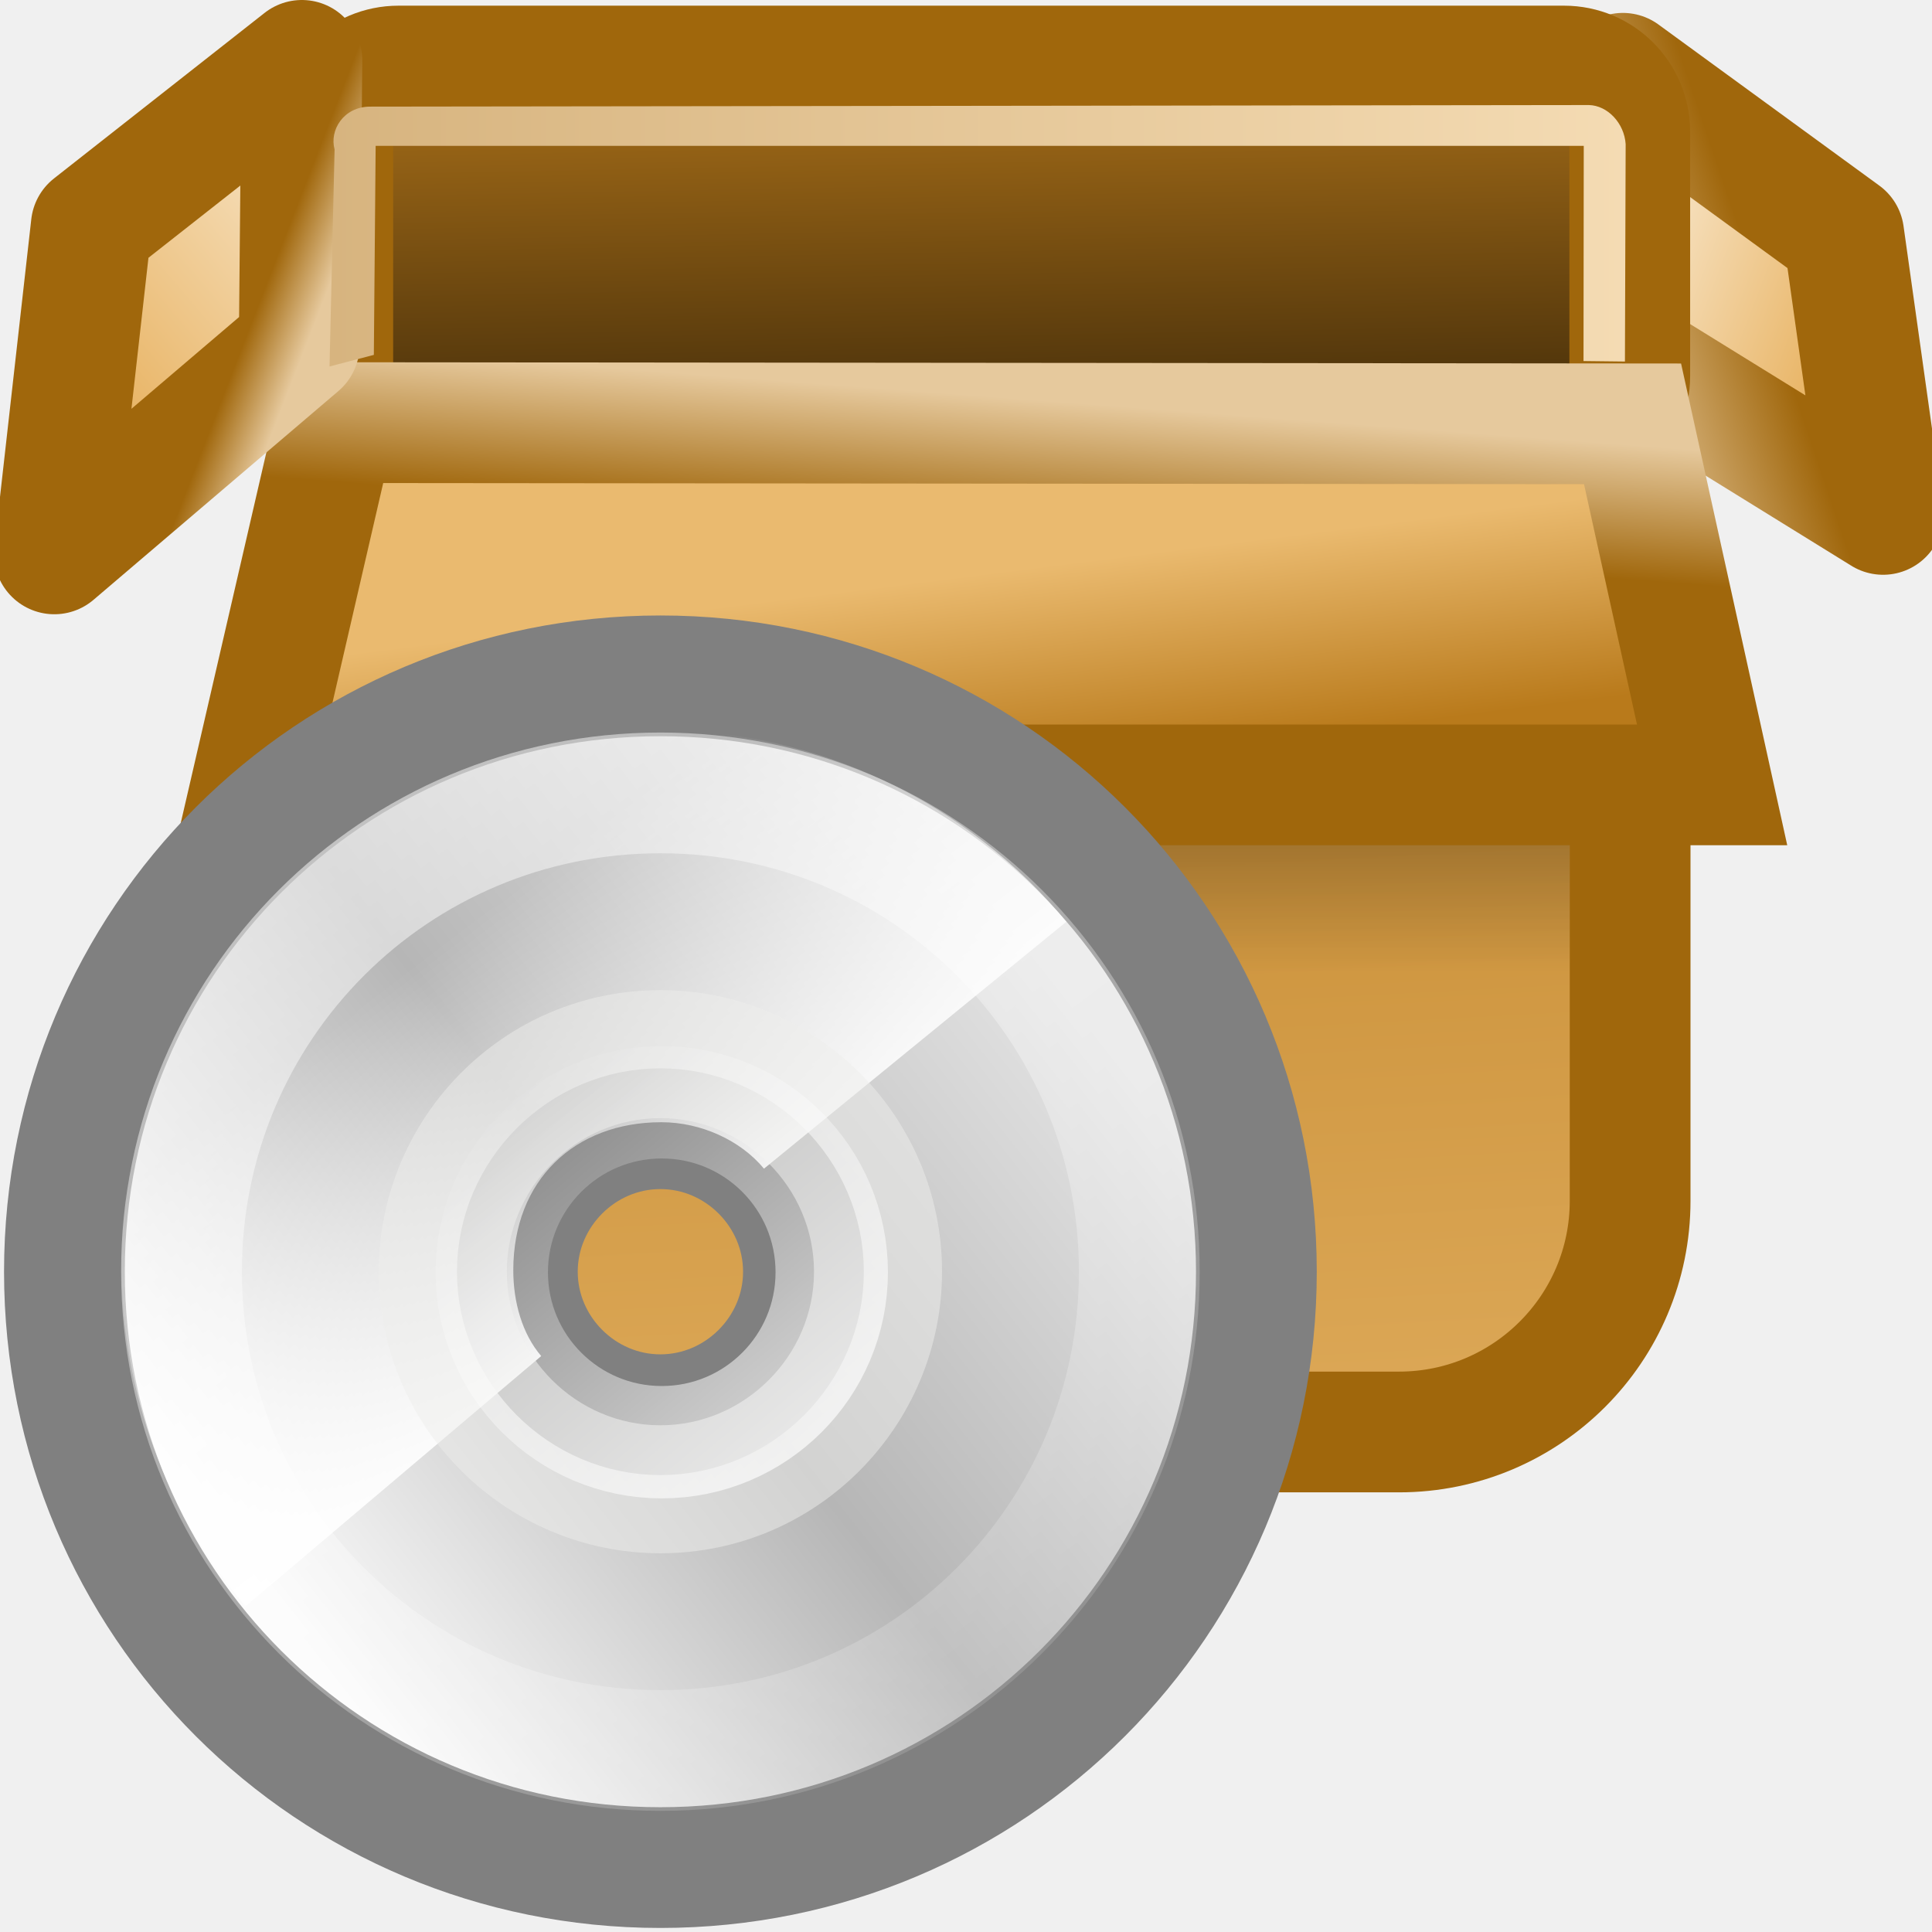
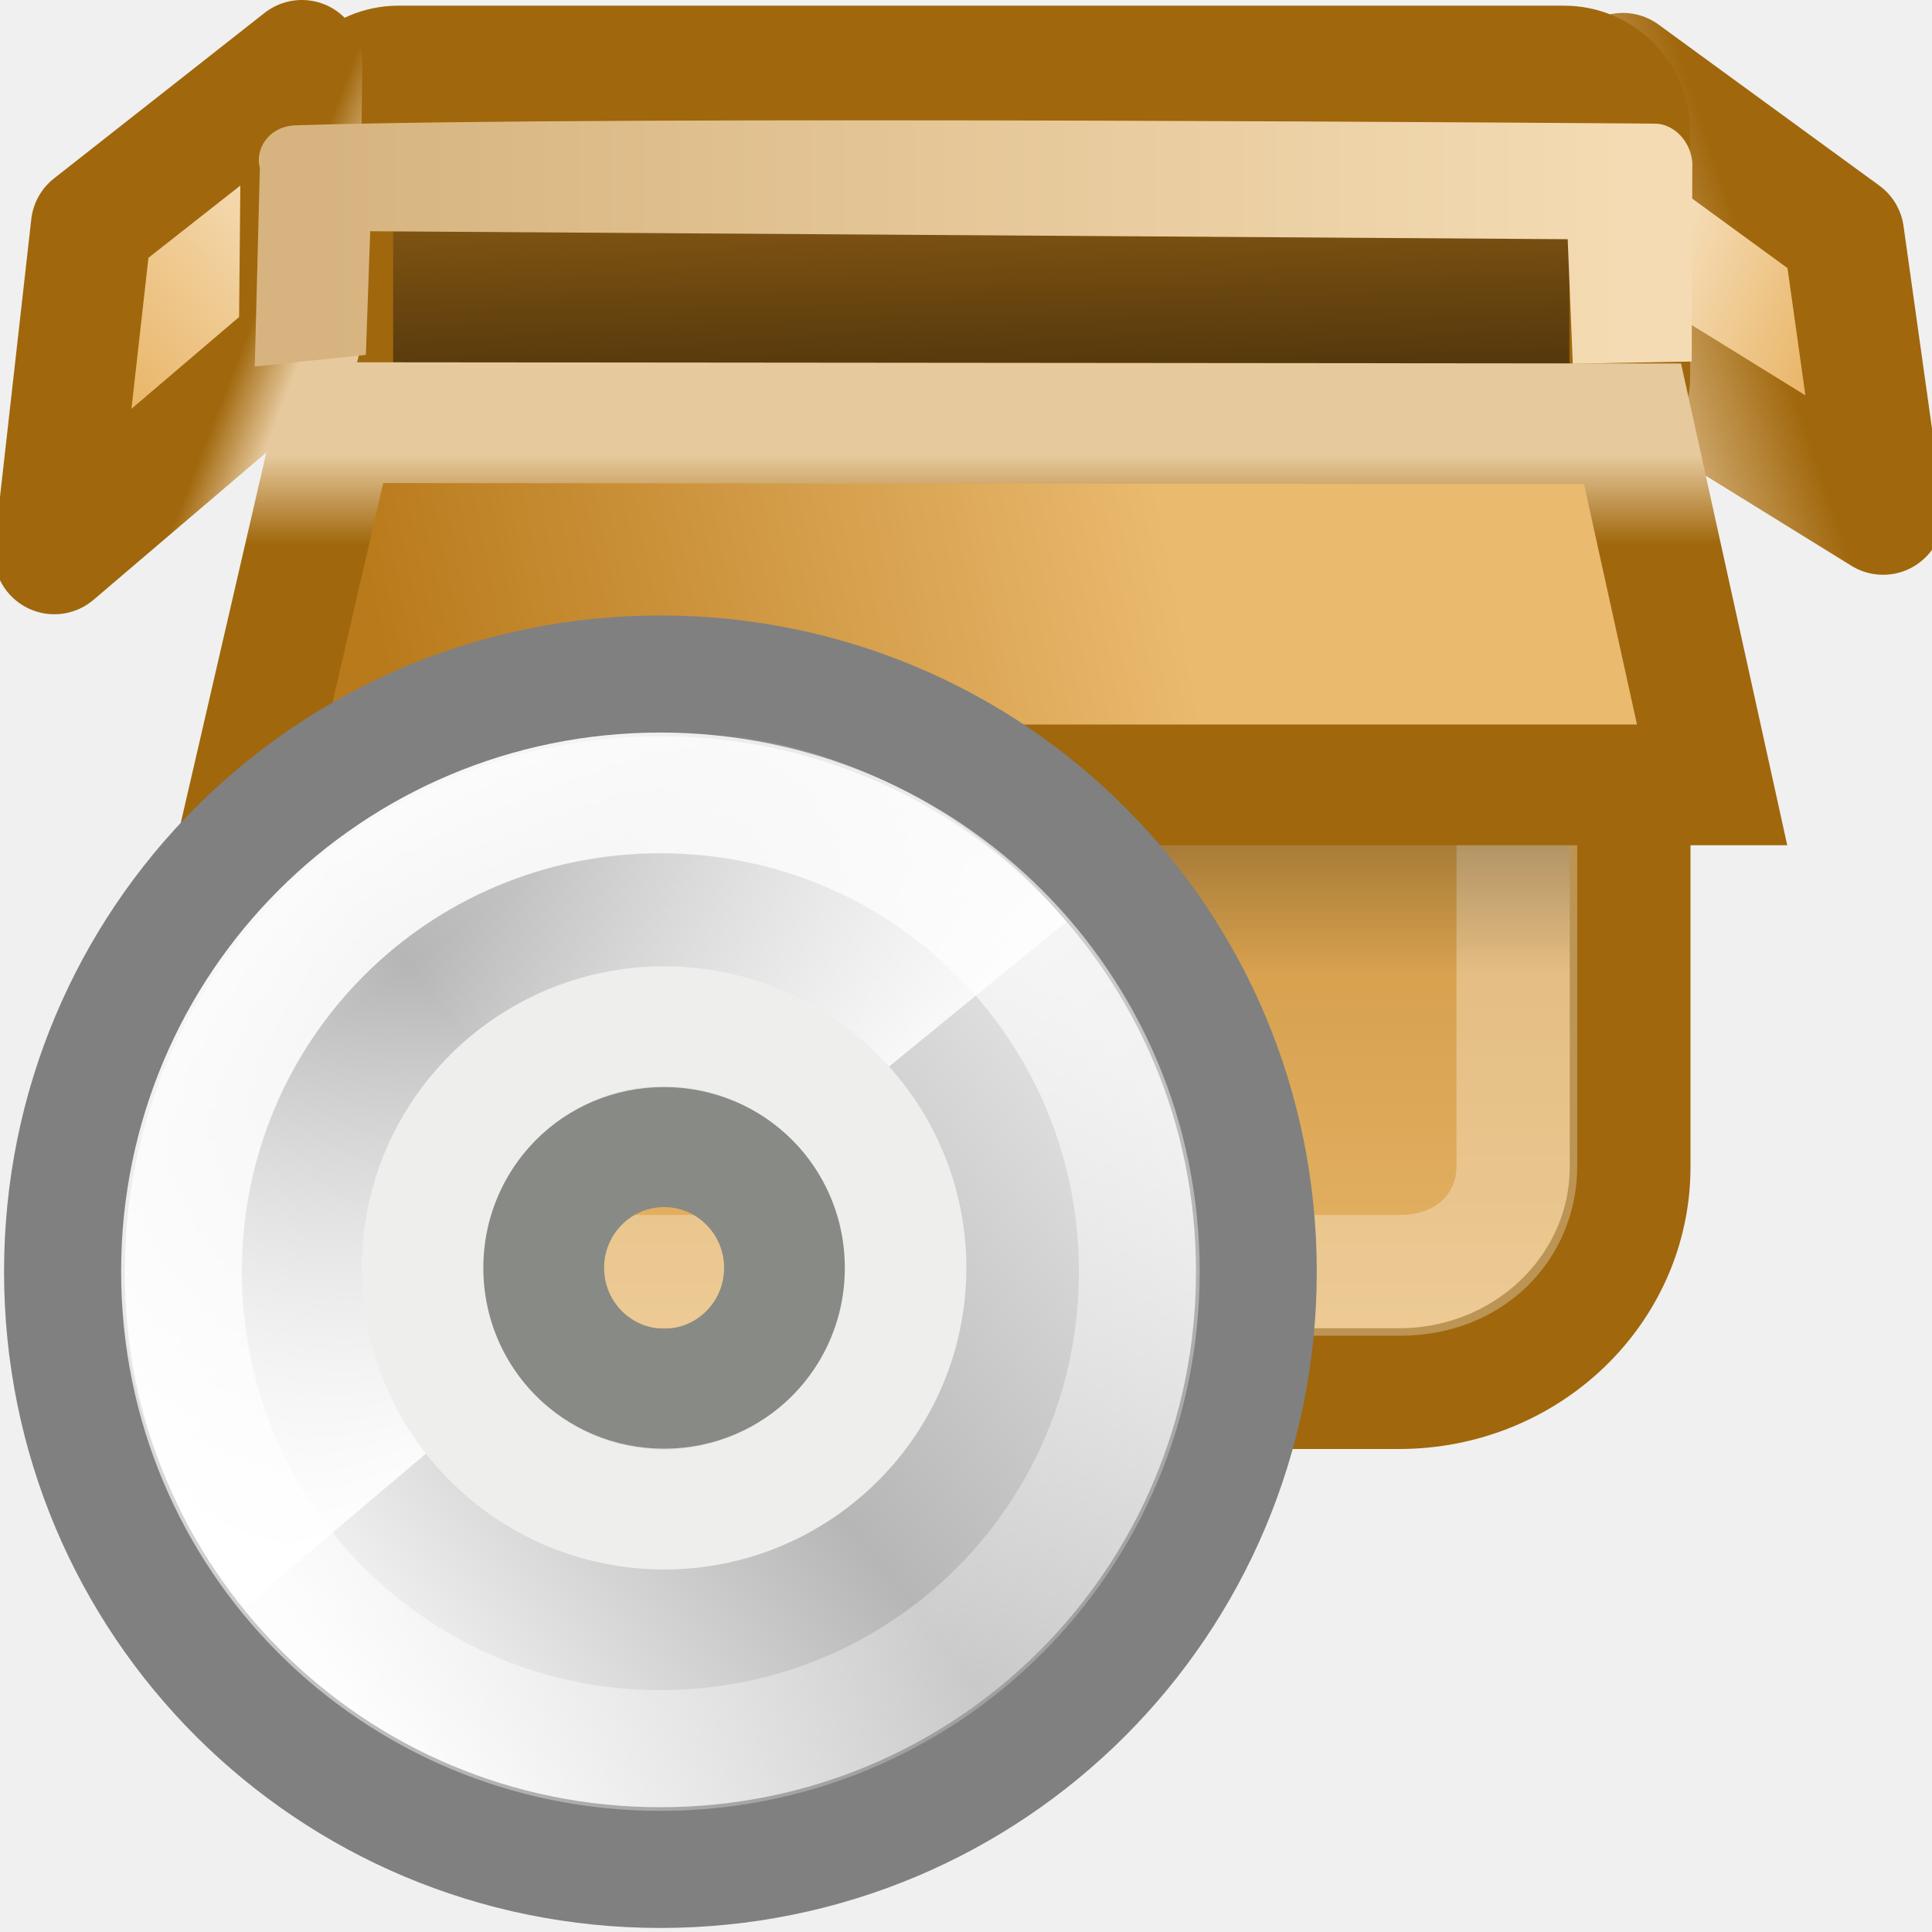
<svg xmlns="http://www.w3.org/2000/svg" xmlns:xlink="http://www.w3.org/1999/xlink" width="16" height="16" id="svg7854" version="1.0">
  <defs id="defs7856">
    <linearGradient id="linearGradient6256">
      <stop style="stop-color:#ffffff;stop-opacity:1;" offset="0" id="stop6258" />
      <stop style="stop-color:#ffffff;stop-opacity:0;" offset="1" id="stop6260" />
    </linearGradient>
    <linearGradient id="linearGradient6242">
      <stop style="stop-color:#d7b47f;stop-opacity:1;" offset="0" id="stop6244" />
      <stop style="stop-color:#f4dbb3;stop-opacity:1" offset="1" id="stop6246" />
    </linearGradient>
    <linearGradient id="linearGradient6234">
      <stop style="stop-color:#ffffff;stop-opacity:1;" offset="0" id="stop6236" />
      <stop style="stop-color:#ffffff;stop-opacity:0;" offset="1" id="stop6238" />
    </linearGradient>
    <linearGradient id="linearGradient6222">
      <stop style="stop-color:#000000;stop-opacity:1;" offset="0" id="stop6224" />
      <stop style="stop-color:#000000;stop-opacity:0;" offset="1" id="stop6226" />
    </linearGradient>
    <linearGradient id="linearGradient6210">
      <stop id="stop6212" offset="0" style="stop-color:#f9ead2;stop-opacity:1;" />
      <stop id="stop6214" offset="1" style="stop-color:#e4a546;stop-opacity:1;" />
    </linearGradient>
    <linearGradient id="linearGradient6204">
      <stop id="stop6206" offset="0" style="stop-color:#120c02;stop-opacity:1;" />
      <stop id="stop6208" offset="1" style="stop-color:#b97a1b;stop-opacity:1;" />
    </linearGradient>
    <linearGradient id="linearGradient6190">
      <stop style="stop-color:#a0670c;stop-opacity:1;" offset="0" id="stop6192" />
      <stop style="stop-color:#e6c99d;stop-opacity:1;" offset="1" id="stop6194" />
    </linearGradient>
    <linearGradient id="linearGradient4210">
      <stop style="stop-color:#eaba6f;stop-opacity:1;" offset="0" id="stop4212" />
      <stop style="stop-color:#b97a1b;stop-opacity:1;" offset="1" id="stop4214" />
    </linearGradient>
    <linearGradient xlink:href="#linearGradient6204" id="linearGradient4879" gradientUnits="userSpaceOnUse" gradientTransform="matrix(0.3464776,0,0,0.1452664,-1.575299,-2.037547)" x1="24.99" y1="49.424" x2="23.452" y2="14.383" />
    <linearGradient gradientTransform="matrix(0.954271,0,0,0.954271,1.477459,0.5745021)" gradientUnits="userSpaceOnUse" y2="11.67" x2="15.889" y1="24.92" x1="25.986" id="linearGradient4415" xlink:href="#linearGradient4409" />
    <linearGradient y2="34.307" x2="32.511" y1="11.188" x1="14.997" gradientTransform="matrix(1.190476,0,0,1.190476,-4.308944,-3.833323)" gradientUnits="userSpaceOnUse" id="linearGradient3526" xlink:href="#aigrd1" />
    <linearGradient y2="14.203" x2="35.391" y1="32.416" x1="12.274" gradientTransform="matrix(1.22194,0,0,1.22194,-5.064076,-4.560139)" gradientUnits="userSpaceOnUse" id="linearGradient3523" xlink:href="#aigrd2" />
    <linearGradient gradientTransform="matrix(0.8679073,0,0,0.8679073,3.131544,1.968996)" y2="54.698" x2="48.799" y1="3.61" x1="10.502" gradientUnits="userSpaceOnUse" id="linearGradient3519" xlink:href="#linearGradient6036" />
    <linearGradient y2="18.367" x2="17.743" y1="31.495" x1="28.703" gradientUnits="userSpaceOnUse" id="linearGradient3515" xlink:href="#linearGradient6028" />
-     <radialGradient r="22.627" fy="41.636" fx="23.335" cy="41.636" cx="23.335" gradientTransform="matrix(1,0,0,0.25,0,31.22703)" gradientUnits="userSpaceOnUse" id="radialGradient3507" xlink:href="#linearGradient23419" />
-     <linearGradient id="linearGradient23419">
-       <stop id="stop23421" offset="0" style="stop-color:#000000;stop-opacity:1;" />
-       <stop id="stop23423" offset="1" style="stop-color:#000000;stop-opacity:0;" />
-     </linearGradient>
    <linearGradient y2="34.307" x2="32.511" y1="11.188" x1="14.997" gradientUnits="userSpaceOnUse" id="aigrd1">
      <stop id="stop3034" style="stop-color:#EBEBEB" offset="0" />
      <stop id="stop3036" style="stop-color:#FFFFFF" offset="0.5" />
      <stop id="stop3038" style="stop-color:#EBEBEB" offset="1" />
    </linearGradient>
    <linearGradient y2="14.203" x2="35.391" y1="32.416" x1="12.274" gradientUnits="userSpaceOnUse" id="aigrd2">
      <stop id="stop3043" style="stop-color:#FBFBFB" offset="0" />
      <stop id="stop3045" style="stop-color:#B6B6B6" offset="0.5" />
      <stop id="stop3047" style="stop-color:#E4E4E4" offset="1" />
    </linearGradient>
    <linearGradient id="linearGradient6036">
      <stop id="stop6038" offset="0" style="stop-color:#ffffff;stop-opacity:1;" />
      <stop id="stop6040" offset="1" style="stop-color:#ffffff;stop-opacity:0;" />
    </linearGradient>
    <linearGradient id="linearGradient6028">
      <stop id="stop6030" offset="0" style="stop-color:#ffffff;stop-opacity:1;" />
      <stop id="stop6032" offset="1" style="stop-color:#ffffff;stop-opacity:0;" />
    </linearGradient>
    <linearGradient id="linearGradient4409">
      <stop id="stop4411" offset="0" style="stop-color:#ffffff;stop-opacity:1;" />
      <stop id="stop4413" offset="1" style="stop-color:#ffffff;stop-opacity:0;" />
    </linearGradient>
    <linearGradient xlink:href="#linearGradient6190" id="linearGradient6198" gradientUnits="userSpaceOnUse" x1="6.675" y1="10.141" x2="8" y2="10.654" gradientTransform="matrix(0.3464776,0,0,0.3458975,-0.1202371,-1.119858)" />
    <linearGradient xlink:href="#linearGradient6190" id="linearGradient6200" gradientUnits="userSpaceOnUse" x1="41.448" y1="9.345" x2="37.308" y2="10.742" gradientTransform="matrix(0.3464776,0,0,0.3458975,0.157089,-1.009204)" />
    <linearGradient xlink:href="#linearGradient6210" id="linearGradient6216" gradientUnits="userSpaceOnUse" gradientTransform="matrix(0.3464776,0,0,0.4600101,0.157089,-6.600433)" x1="37.308" y1="20.232" x2="43.588" y2="23.422" />
    <linearGradient xlink:href="#linearGradient6210" id="linearGradient6218" gradientUnits="userSpaceOnUse" gradientTransform="matrix(0.3464776,0,0,0.4600101,-0.1202371,-6.711087)" x1="8" y1="16.527" x2="1.827" y2="23.5" />
    <linearGradient xlink:href="#linearGradient6222" id="linearGradient6228" x1="24.5" y1="17.812" x2="24.5" y2="26.188" gradientUnits="userSpaceOnUse" gradientTransform="matrix(0.3357921,0,0,0.3458975,0.2399017,-1.009204)" />
-     <linearGradient xlink:href="#linearGradient4210" id="linearGradient6232" gradientUnits="userSpaceOnUse" gradientTransform="matrix(0.3465912,0,0,0.4148207,-1.57672,-4.412739)" x1="24.99" y1="49.424" x2="23.452" y2="14.383" />
+     <linearGradient xlink:href="#linearGradient4210" id="linearGradient6232" gradientUnits="userSpaceOnUse" gradientTransform="matrix(0.3465912,0,0,0.3981021,-1.57672,-4.115247)" x1="23.452" y1="40.515" x2="23.452" y2="14.383" />
    <linearGradient xlink:href="#linearGradient6234" id="linearGradient6240" x1="28.029" y1="31.772" x2="27.375" y2="20.731" gradientUnits="userSpaceOnUse" />
    <linearGradient xlink:href="#linearGradient6242" id="linearGradient6248" x1="6.946" y1="8.067" x2="39.044" y2="8.067" gradientUnits="userSpaceOnUse" gradientTransform="matrix(0.3344095,0,0,0.3194459,0.4060685,-0.7135368)" />
-     <linearGradient xlink:href="#linearGradient4210" id="linearGradient6252" gradientUnits="userSpaceOnUse" gradientTransform="matrix(0.3464776,0,0,0.4404593,0.157089,-5.64313)" x1="17.327" y1="24.164" x2="17.702" y2="27.945" />
-     <linearGradient xlink:href="#linearGradient6190" id="linearGradient6254" gradientUnits="userSpaceOnUse" x1="24.883" y1="14.295" x2="25.148" y2="10.942" gradientTransform="matrix(0.3464776,0,0,0.3311966,0.157089,-0.289532)" />
+     <linearGradient xlink:href="#linearGradient4210" id="linearGradient6252" gradientUnits="userSpaceOnUse" gradientTransform="matrix(0.3464776,0,0,0.4404593,0.157089,-5.64313)" x1="27.789" y1="24.164" x2="9.553" y2="28.704" />
+     <linearGradient xlink:href="#linearGradient6190" id="linearGradient6254" gradientUnits="userSpaceOnUse" x1="24.883" y1="14.495" x2="24.883" y2="12.271" gradientTransform="matrix(0.3464776,0,0,0.3311966,0.157089,-0.289532)" />
    <linearGradient xlink:href="#linearGradient6256" id="linearGradient6262" x1="24.938" y1="19.219" x2="24.938" y2="13.46" gradientUnits="userSpaceOnUse" />
-     <filter x="-0.111" width="1.222" y="-0.507" height="2.014" id="filter6290">
-       <feGaussianBlur stdDeviation="2.029" id="feGaussianBlur6292" />
-     </filter>
  </defs>
  <g id="layer1">
-     <rect style="opacity:1;color:#000000;fill:url(#linearGradient6232);fill-opacity:1;fill-rule:nonzero;stroke:#a0670c;stroke-width:1;stroke-linecap:butt;stroke-linejoin:miter;marker:none;marker-start:none;marker-mid:none;marker-end:none;stroke-miterlimit:4;stroke-dasharray:none;stroke-dashoffset:0;stroke-opacity:1;visibility:visible;display:block;overflow:visible;enable-background:accumulate" id="rect4873" width="10.744" height="8.89" x="2.756" y="2.969" rx="1.914" ry="1.914" />
+     <rect style="opacity:1;color:#000000;fill:url(#linearGradient6232);fill-opacity:1;fill-rule:nonzero;stroke:#a0670c;stroke-width:1;stroke-linecap:butt;stroke-linejoin:miter;marker:none;marker-start:none;marker-mid:none;marker-end:none;stroke-miterlimit:4;stroke-dasharray:none;stroke-dashoffset:0;stroke-opacity:1;visibility:visible;display:block;overflow:visible;enable-background:accumulate" id="rect4873" width="10.744" height="8.531" x="2.756" y="2.969" rx="1.914" ry="1.837" />
    <path style="opacity:1;color:#000000;fill:url(#linearGradient6216);fill-opacity:1;fill-rule:nonzero;stroke:url(#linearGradient6200);stroke-width:1;stroke-linecap:butt;stroke-linejoin:round;marker:none;marker-start:none;marker-mid:none;marker-end:none;stroke-miterlimit:4;stroke-dasharray:none;stroke-dashoffset:0;stroke-opacity:1;visibility:visible;display:block;overflow:visible;enable-background:accumulate" d="M 13.496,2.962 L 15.595,4.26 L 15.269,1.941 L 13.44,0.607 L 13.496,2.962 z " id="path4881" />
+     <path style="opacity:0.3;color:#000000;fill:none;fill-opacity:1;fill-rule:nonzero;stroke:#ffffff;stroke-width:1;stroke-linecap:butt;stroke-linejoin:miter;marker:none;marker-start:none;marker-mid:none;marker-end:none;stroke-miterlimit:4;stroke-dasharray:none;stroke-dashoffset:0;stroke-opacity:1;visibility:visible;display:block;overflow:visible;enable-background:accumulate" id="path6005" d="M 4.656,3.906 C 4.078,3.906 3.688,4.309 3.688,4.812 L 3.688,9.656 C 3.688,10.16 4.078,10.562 4.656,10.562 L 11.594,10.562 C 12.172,10.562 12.562,10.16 12.562,9.656 L 12.562,4.812 C 12.562,4.309 12.172,3.906 11.594,3.906 L 4.656,3.906 z " />
    <rect ry="0.544" rx="0.544" y="0.547" x="2.756" height="3.113" width="10.741" id="rect4877" style="opacity:1;color:#000000;fill:url(#linearGradient4879);fill-opacity:1;fill-rule:nonzero;stroke:#a0670c;stroke-width:1;stroke-linecap:butt;stroke-linejoin:miter;marker:none;marker-start:none;marker-mid:none;marker-end:none;stroke-miterlimit:4;stroke-dasharray:none;stroke-dashoffset:0;stroke-opacity:1;visibility:visible;display:block;overflow:visible;enable-background:accumulate" />
    <rect style="opacity:0.553;color:#000000;fill:url(#linearGradient6228);fill-opacity:1;fill-rule:nonzero;stroke:none;stroke-width:1;stroke-linecap:butt;stroke-linejoin:miter;marker:none;marker-start:none;marker-mid:none;marker-end:none;stroke-miterlimit:4;stroke-dasharray:none;stroke-dashoffset:0;stroke-opacity:1;visibility:visible;display:block;overflow:visible;enable-background:accumulate" id="rect6220" width="10.158" height="4.021" x="2.842" y="4.266" />
    <path xlink:href="#rect4873" style="opacity:0.476;color:#000000;fill:none;fill-opacity:1;fill-rule:nonzero;stroke:url(#linearGradient6240);stroke-width:1;stroke-linecap:butt;stroke-linejoin:miter;marker:none;marker-start:none;marker-mid:none;marker-end:none;stroke-miterlimit:4;stroke-dasharray:none;stroke-dashoffset:0;stroke-opacity:1;visibility:visible;display:block;overflow:visible;enable-background:accumulate" id="path6230" d="M 5.5,5 C 5.022,5 4.625,5.397 4.625,5.875 L 4.625,14.531 C 4.625,15.009 5.001,15.375 5.5,15.375 L 16.875,15.375 C 17.374,15.375 17.75,15.009 17.75,14.531 L 17.75,5.875 C 17.75,5.397 17.353,5 16.875,5 L 5.5,5 z " transform="translate(-0.875,-3.625)" />
    <path style="opacity:1;color:#000000;fill:url(#linearGradient6252);fill-opacity:1;fill-rule:nonzero;stroke:url(#linearGradient6254);stroke-width:1;stroke-linecap:butt;stroke-linejoin:miter;marker:none;marker-start:none;marker-mid:none;marker-end:none;stroke-miterlimit:4;stroke-dasharray:none;stroke-dashoffset:0;stroke-opacity:1;visibility:visible;display:block;overflow:visible;enable-background:accumulate" d="M 2.776,3.5 L 2.083,6.5 L 14.179,6.5 L 13.52,3.51 L 2.776,3.5 z " id="path4885" />
    <path xlink:href="#path4885" style="opacity:0.259;color:#000000;fill:none;fill-opacity:1;fill-rule:nonzero;stroke:url(#linearGradient6262);stroke-width:1;stroke-linecap:butt;stroke-linejoin:miter;marker:none;marker-start:none;marker-mid:none;marker-end:none;stroke-miterlimit:4;stroke-dasharray:none;stroke-dashoffset:0;stroke-opacity:1;visibility:visible;display:block;overflow:visible;enable-background:accumulate" id="path6250" d="M 4.375,5.5 L 3.906,7.5 L 18.344,7.5 L 17.906,5.5 L 4.375,5.5 z " transform="translate(-0.875,-3.625)" />
    <g id="g5212" transform="matrix(0.2308161,0,0,0.2307678,-0.1310026,5.070226)">
      <path style="fill:url(#linearGradient3526);fill-rule:nonzero;stroke:none;stroke-miterlimit:4" d="M 24.262,2.833 C 12.715,2.833 3.429,12.119 3.429,23.667 C 3.429,35.214 12.715,44.5 24.262,44.5 C 35.81,44.5 45.096,35.214 45.096,23.667 C 45.096,12.119 35.81,2.833 24.262,2.833 L 24.262,2.833 z M 24.262,28.667 C 21.524,28.667 19.262,26.405 19.262,23.667 C 19.262,20.929 21.524,18.667 24.262,18.667 C 27.001,18.667 29.262,20.929 29.262,23.667 C 29.262,26.405 27.001,28.667 24.262,28.667 z " id="path3040" />
      <path style="fill:url(#linearGradient3523);fill-rule:nonzero;stroke:#808080;stroke-width:4.333;stroke-miterlimit:4;stroke-opacity:1" d="M 24.262,2.283 C 12.41,2.283 2.879,11.814 2.879,23.667 C 2.879,35.519 12.41,45.051 24.262,45.051 C 36.115,45.051 45.646,35.519 45.646,23.667 C 45.646,11.814 36.115,2.283 24.262,2.283 L 24.262,2.283 z M 24.262,28.799 C 21.452,28.799 19.13,26.477 19.13,23.667 C 19.13,20.856 21.452,18.535 24.262,18.535 C 27.073,18.535 29.395,20.856 29.395,23.667 C 29.395,26.477 27.073,28.799 24.262,28.799 z " id="path3049" />
      <path id="path3531" d="M 23.34,4.213 C 13.071,4.6 4.923,13.008 4.923,23.377 C 4.923,28.077 6.59,32.349 9.377,35.674 L 19.986,26.694 C 19.297,25.889 18.984,24.744 18.984,23.615 C 18.984,20.38 21.183,18.302 24.297,18.302 C 25.713,18.302 27.132,18.945 27.979,19.969 L 38.827,11.108 C 35.32,6.886 30.005,4.213 24.059,4.213 C 23.81,4.213 23.587,4.203 23.34,4.213 z " style="fill:url(#linearGradient4415);fill-opacity:1;fill-rule:nonzero;stroke:none;stroke-miterlimit:4;stroke-opacity:1" />
      <path style="opacity:0.511;fill:#eeeeec;fill-rule:nonzero;stroke:none;stroke-miterlimit:4" d="M 24.262,13.563 C 18.62,13.563 14.158,18.155 14.158,23.667 C 14.158,29.309 18.751,33.771 24.262,33.771 C 29.905,33.771 34.367,29.178 34.367,23.667 C 34.367,18.024 29.774,13.563 24.262,13.563 L 24.262,13.563 z M 24.262,29.178 C 21.244,29.178 18.751,26.685 18.751,23.667 C 18.751,20.649 21.244,18.155 24.262,18.155 C 27.281,18.155 29.774,20.649 29.774,23.667 C 29.774,26.685 27.281,29.178 24.262,29.178 z " id="path3051" />
-       <path id="path5264" d="M 24.262,6.484 C 14.738,6.484 7.08,14.143 7.08,23.667 C 7.08,33.191 14.738,40.849 24.262,40.849 C 33.787,40.849 41.445,33.191 41.445,23.667 C 41.445,14.143 33.787,6.484 24.262,6.484 L 24.262,6.484 z " style="opacity:0.546;fill:none;fill-rule:nonzero;stroke:url(#linearGradient3519);stroke-width:4.333;stroke-miterlimit:4;stroke-opacity:1" />
+       <path id="path5264" d="M 24.262,6.484 C 14.738,6.484 7.08,14.143 7.08,23.667 C 7.08,33.191 14.738,40.849 24.262,40.849 C 33.787,40.849 41.445,33.191 41.445,23.667 C 41.445,14.143 33.787,6.484 24.262,6.484 L 24.262,6.484 z " style="opacity:1;fill:none;fill-rule:nonzero;stroke:url(#linearGradient3519);stroke-width:4.333;stroke-miterlimit:4;stroke-opacity:1" />
      <path transform="translate(3.868e-3,-1.244934)" d="M 30.406 24.931 A 6.099 6.099 0 1 1  18.208,24.931 A 6.099 6.099 0 1 1  30.406 24.931 z" id="path6026" style="opacity:0.672;color:#000000;fill:none;fill-opacity:0.316;fill-rule:nonzero;stroke:url(#linearGradient3515);stroke-width:4.032;stroke-linecap:butt;stroke-linejoin:miter;marker:none;marker-start:none;marker-mid:none;marker-end:none;stroke-miterlimit:4;stroke-dashoffset:0;stroke-opacity:1;visibility:visible;display:inline;overflow:visible" />
    </g>
    <path style="opacity:1;color:#000000;fill:url(#linearGradient6218);fill-opacity:1;fill-rule:nonzero;stroke:url(#linearGradient6198);stroke-width:1;stroke-linecap:butt;stroke-linejoin:round;marker:none;marker-start:none;marker-mid:none;marker-end:none;stroke-miterlimit:4;stroke-dasharray:none;stroke-dashoffset:0;stroke-opacity:1;visibility:visible;display:block;overflow:visible;enable-background:accumulate" d="M 2.5,0.5 L 2.478,2.858 L 0.45,4.587 L 0.756,1.871 L 2.5,0.5 z " id="path4883" />
-     <path style="opacity:1;color:#000000;fill:url(#linearGradient6248);fill-opacity:1;fill-rule:nonzero;stroke:none;stroke-width:1;stroke-linecap:butt;stroke-linejoin:miter;marker:none;marker-start:none;marker-mid:none;marker-end:none;stroke-miterlimit:4;stroke-dasharray:none;stroke-dashoffset:0;stroke-opacity:1;visibility:visible;display:block;overflow:visible;enable-background:accumulate" d="M 2.771,1.237 C 2.727,1.081 2.843,0.883 3.066,0.883 L 13.158,0.87 C 13.314,0.873 13.452,1.021 13.463,1.194 L 13.457,2.994 L 13.114,2.99 L 13.116,1.208 L 3.111,1.208 L 3.096,2.939 L 2.729,3.035 L 2.771,1.237 z " id="path6202" />
+     <path style="opacity:1;color:#000000;fill:url(#linearGradient6248);fill-opacity:1;fill-rule:nonzero;stroke:none;stroke-width:1;stroke-linecap:butt;stroke-linejoin:miter;marker:none;marker-start:none;marker-mid:none;marker-end:none;stroke-miterlimit:4;stroke-dasharray:none;stroke-dashoffset:0;stroke-opacity:1;visibility:visible;display:block;overflow:visible;enable-background:accumulate" d="M 2.152,1.391 C 2.109,1.236 2.225,1.045 2.448,1.038 C 5.044,0.953 13.71,1.024 13.71,1.024 C 13.866,1.027 14.005,1.176 14.015,1.349 L 14.01,2.994 L 13.025,3.012 L 12.983,1.981 L 3.066,1.915 L 3.03,2.939 L 2.11,3.035 L 2.152,1.391 z " id="path6202" />
+     <path style="opacity:1;fill:none;fill-opacity:1;fill-rule:evenodd;stroke:#888a85;stroke-width:1.258;stroke-linecap:round;stroke-linejoin:round;stroke-miterlimit:4;stroke-dasharray:none;stroke-opacity:1" id="path6978" d="M 6.781 10.672 A 1.25 1.266 0 1 1  4.281,10.672 A 1.25 1.266 0 1 1  6.781 10.672 z" transform="matrix(0.8000001,0,0,0.7901235,1.075,2.0679)" />
+     <path style="opacity:1;fill:none;fill-opacity:1;fill-rule:evenodd;stroke:#eeeeec;stroke-width:0.629;stroke-linecap:round;stroke-linejoin:round;stroke-miterlimit:4;stroke-dasharray:none;stroke-opacity:1" id="path6980" d="M 6.781 10.672 A 1.25 1.266 0 1 1  4.281,10.672 A 1.25 1.266 0 1 1  6.781 10.672 z" transform="matrix(1.6,0,0,1.580247,-3.349998,-6.364195)" />
  </g>
</svg>
